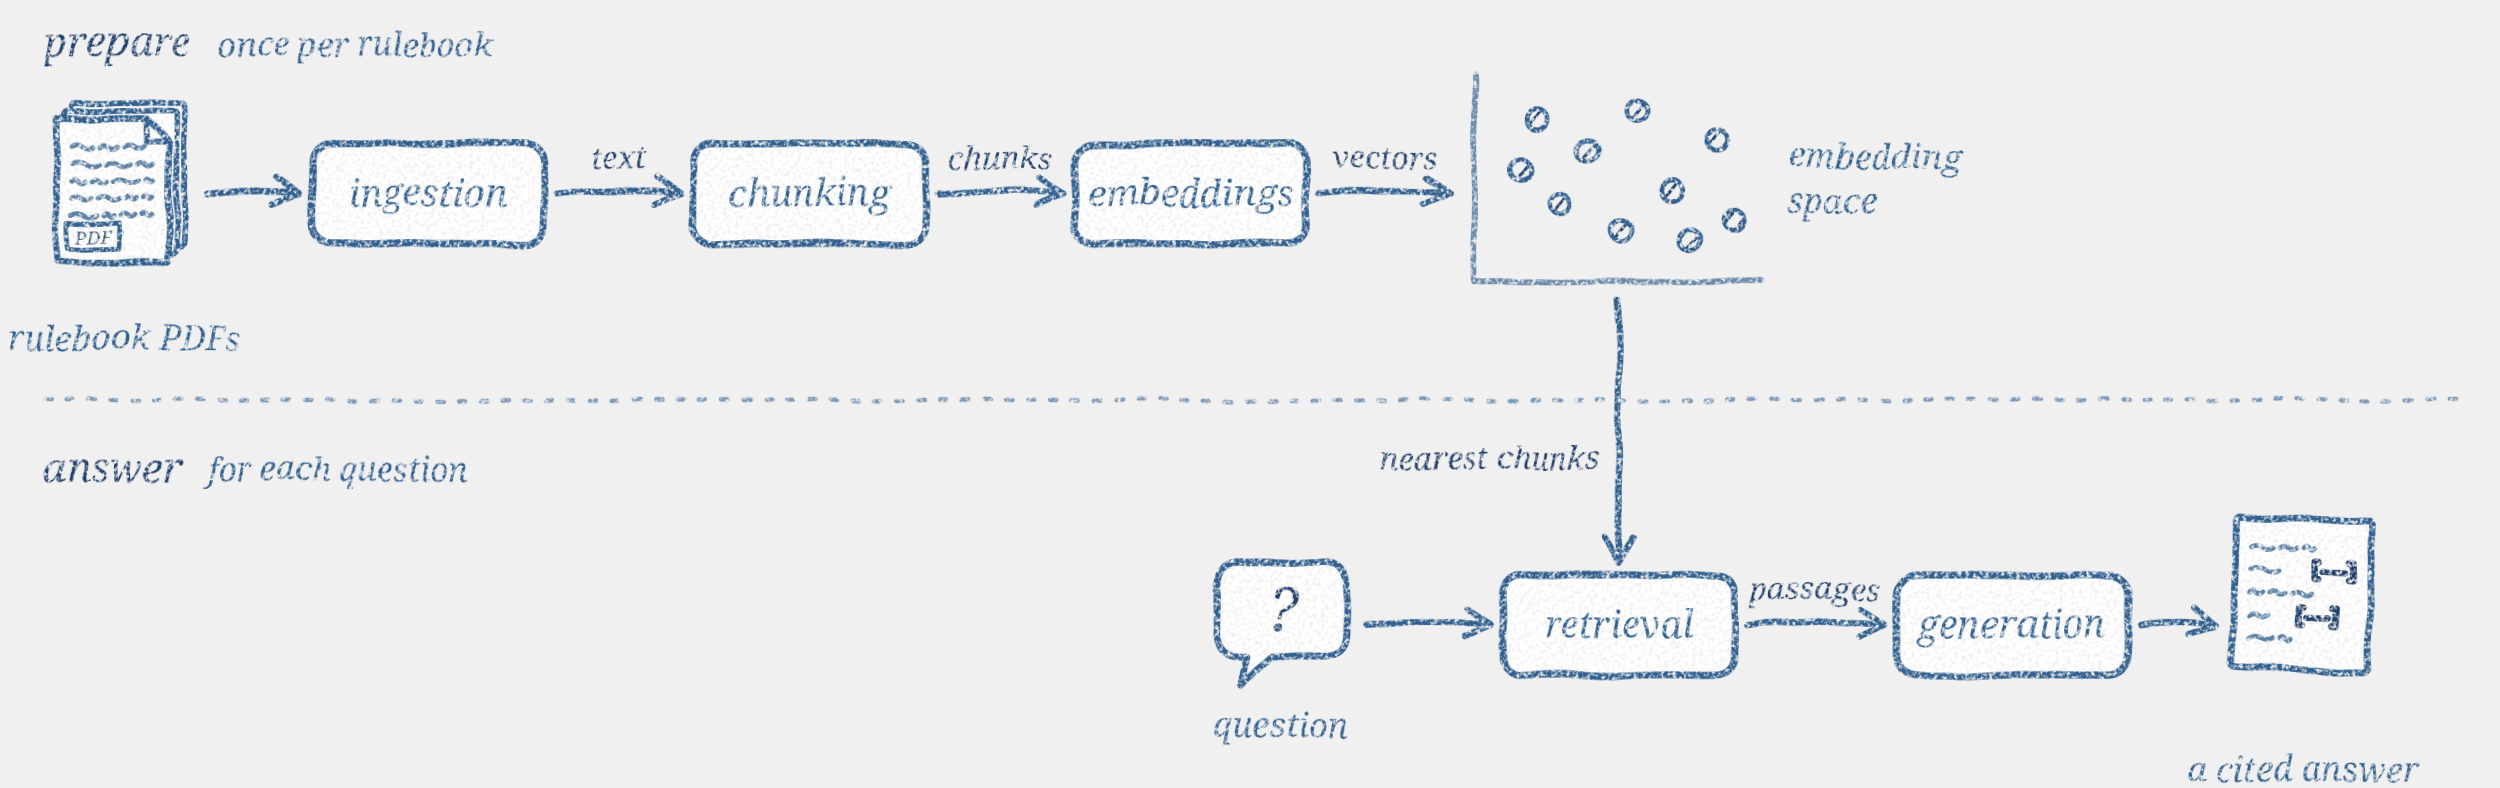
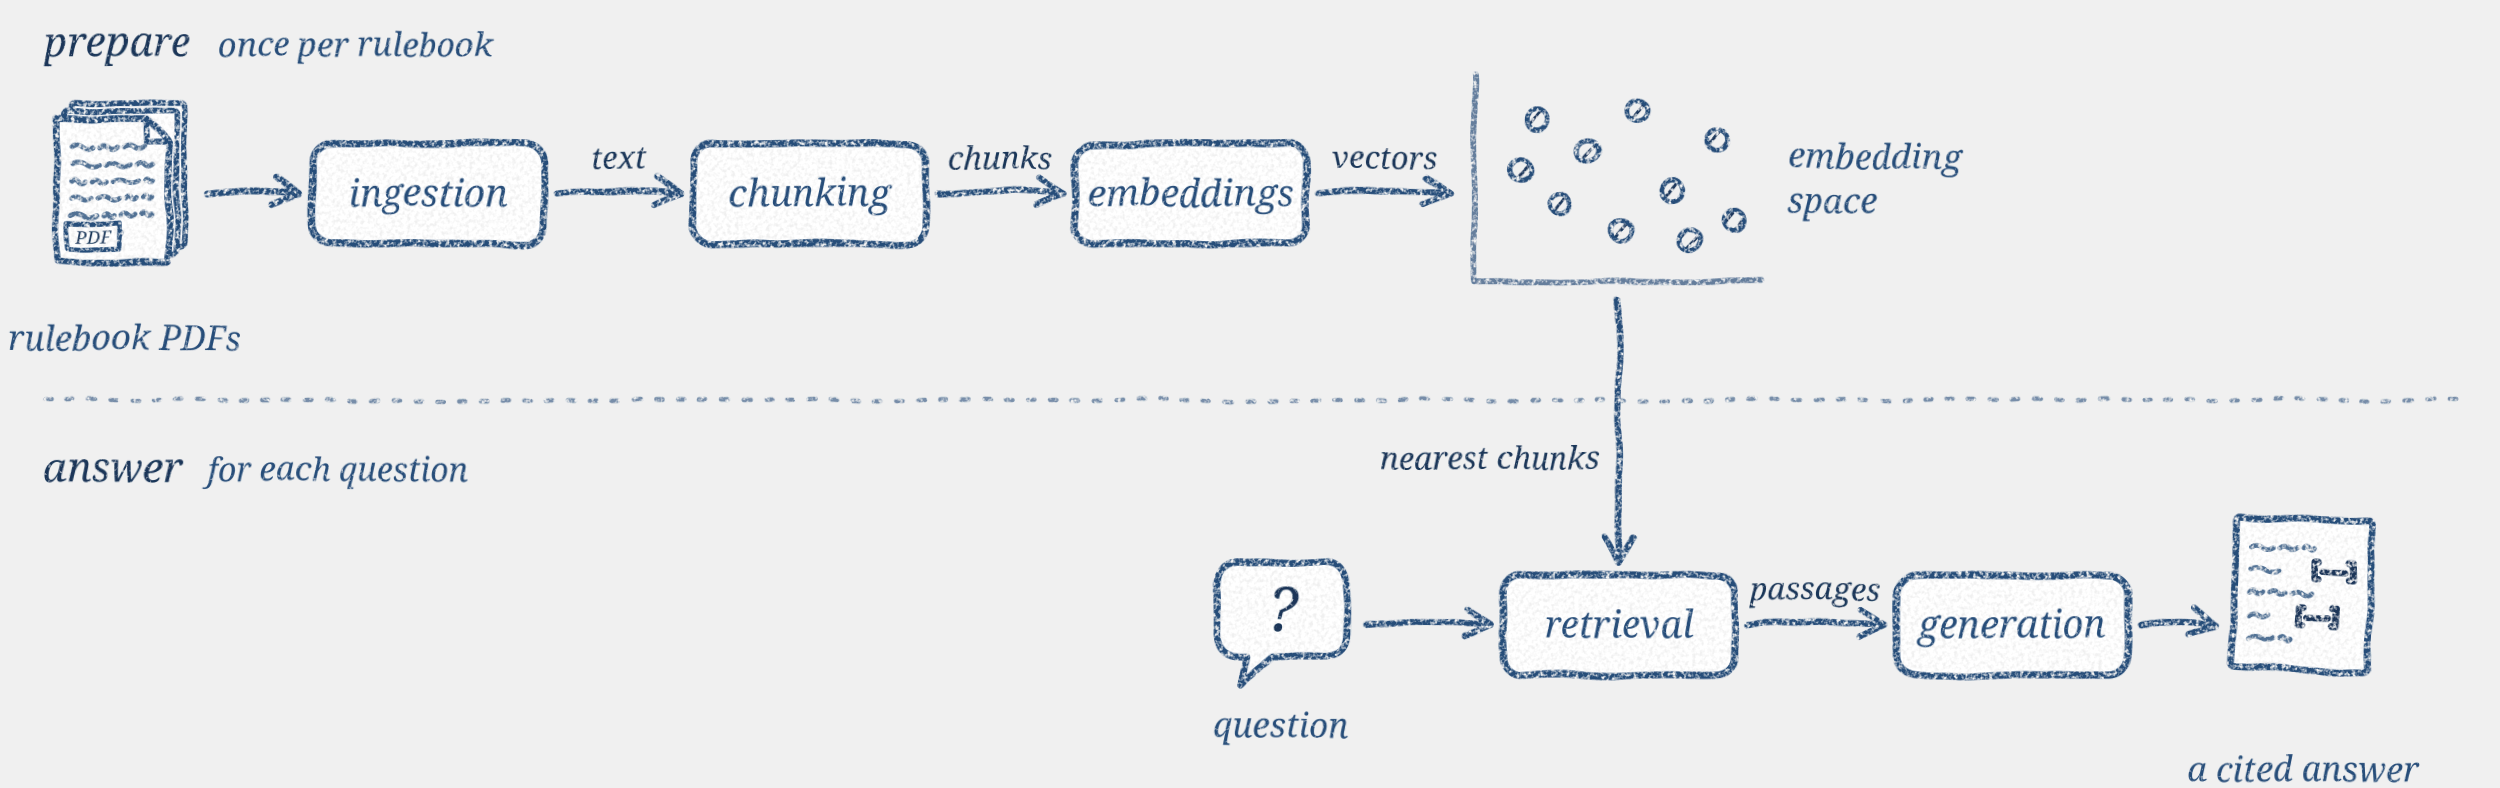
<svg xmlns="http://www.w3.org/2000/svg" viewBox="0 0 800 252" role="img" aria-label="Flow in two parts. Prepare, once per rulebook: rulebook PDFs through ingestion, chunking and embeddings into embedding space. Answer, for each question: retrieval searches that space, and generation writes a cited answer">
-   <style>.ink path, .ink rect, .ink ellipse, .ink polygon, .ink circle { vector-effect: non-scaling-stroke; }</style>
+   <style>.ink path, .ink rect, .ink ellipse, .ink polygon, .ink circle { vector-effect: non-scaling-stroke; } .lines text { display: none; } .words :not(g):not(text) { display: none; }</style>
  <defs>
    <filter id="crayon" x="-5%" y="-5%" width="110%" height="110%">
      <feTurbulence type="fractalNoise" baseFrequency="0.05" numOctaves="2" seed="4" result="wob" />
      <feDisplacementMap in="SourceGraphic" in2="wob" scale="2.2" xChannelSelector="R" yChannelSelector="G" result="moved" />
      <feTurbulence type="fractalNoise" baseFrequency="0.8" numOctaves="2" seed="9" result="grain" />
      <feColorMatrix in="grain" type="matrix" values="0 0 0 0 0  0 0 0 0 0  0 0 0 0 0  -3 0 0 0 2.3" result="tooth" />
      <feComposite in="moved" in2="tooth" operator="in" />
    </filter>
+     <filter id="crayon-words" x="-5%" y="-5%" width="110%" height="110%">
+       <feTurbulence type="fractalNoise" baseFrequency="0.05" numOctaves="2" seed="4" result="wob" />
+       <feDisplacementMap in="SourceGraphic" in2="wob" scale="1.4" xChannelSelector="R" yChannelSelector="G" result="moved" />
+       <feTurbulence type="fractalNoise" baseFrequency="0.8" numOctaves="2" seed="9" result="grain" />
+       <feColorMatrix in="grain" type="matrix" values="0 0 0 0 0  0 0 0 0 0  0 0 0 0 0  -3 0 0 0 2.8" result="tooth" />
+       <feComposite in="moved" in2="tooth" operator="in" />
+     </filter>
    <pattern id="h-tight-100" width="4" height="4" patternUnits="userSpaceOnUse" patternTransform="rotate(40) scale(1)">
-       <line x1="0" y1="0" x2="0" y2="4" stroke="#22416a" stroke-width="2.0" opacity="1.0" />
+       <line x1="0" y1="0" x2="0" y2="4" stroke="#1a3558" stroke-width="2.0" opacity="1.0" />
    </pattern>
  </defs>
-   <g class="ink" filter="url(#crayon)" fill="none" stroke="#33618f" stroke-linecap="round" stroke-linejoin="round">
-     <text x="14" y="18" text-anchor="start" font-family="Georgia, serif" font-style="italic" font-size="13" fill="#22416a" stroke="none">prepare</text>
-     <text x="70" y="18" text-anchor="start" font-family="Georgia, serif" font-style="italic" font-size="10.5" fill="#33618f" stroke="none">once per rulebook</text>
+   <g class="ink lines" filter="url(#crayon)" fill="none" stroke="#264d79" stroke-linecap="round" stroke-linejoin="round">
+     <text x="14" y="18" text-anchor="start" font-family="Georgia, serif" font-style="italic" font-size="13" fill="#1a3558" stroke="none">prepare</text>
+     <text x="70" y="18" text-anchor="start" font-family="Georgia, serif" font-style="italic" font-size="10.5" fill="#264d79" stroke="none">once per rulebook</text>
    <g transform="translate(18 38) scale(0.62)">
      <rect x="8" y="-8" width="58" height="74" rx="2" fill="#fff" stroke-width="1.89" />
      <rect x="4" y="-4" width="58" height="74" rx="2" fill="#fff" stroke-width="1.89" />
      <g transform="rotate(0.0 29.0 37.0)">
        <path d="M0 0 L46 0 L58 12 L58 74 L0 74 Z" fill="#fff" stroke-width="2.17" />
        <path d="M46 0 L46 12 L58 12" stroke-width="1.74" />
        <path d="M8.0 14.0 q 2.8 -2 5.5 0 t 5.5 0 M22.5 14.0 q 2.2 -2 4.5 0 t 4.5 0 M35.0 14.0 q 2.5 -2 5.0 0 t 5.0 0 M8.0 23.0 q 3.5 -2 7.0 0 t 7.0 0 M25.5 23.0 q 3.2 -2 6.5 0 t 6.5 0 M42.0 23.0 q 2.0 -2 4.0 0 t 4.0 0 M8.0 32.0 q 1.8 -2 3.5 0 t 3.5 0 M18.5 32.0 q 1.8 -2 3.5 0 t 3.5 0 M29.0 32.0 q 3.5 -2 7.0 0 t 7.0 0 M46.5 32.0 q 0.9 -2 1.8 0 t 1.8 0 M8.0 41.0 q 2.5 -2 5.0 0 t 5.0 0 M21.5 41.0 q 2.8 -2 5.5 0 t 5.5 0 M36.0 41.0 q 1.5 -2 3.0 0 t 3.0 0 M45.5 41.0 q 1.1 -2 2.2 0 t 2.2 0 M8.0 50.0 q 3.2 -2 6.5 0 t 6.5 0 M24.5 50.0 q 1.2 -2 2.5 0 t 2.5 0 M33.0 50.0 q 2.0 -2 4.0 0 t 4.0 0 M44.5 50.0 q 1.2 -2 2.5 0 t 2.5 0 M8.0 59.0 q 1.5 -2 3.0 0 t 3.0 0 M17.5 59.0 q 2.2 -2 4.5 0 t 4.5 0 M30.0 59.0 q 0.8 -2 1.6 0 t 1.6 0" stroke-width="1.59" opacity="0.8" />
      </g>
      <rect x="6" y="54" width="26" height="13" fill="#fff" stroke-width="1.59" />
-       <text x="19" y="64" text-anchor="middle" font-family="Georgia, serif" font-style="italic" font-size="9" fill="#22416a" stroke="none">PDF</text>
+       <text x="19" y="64" text-anchor="middle" font-family="Georgia, serif" font-style="italic" font-size="9" fill="#1a3558" stroke="none">PDF</text>
    </g>
-     <text x="40" y="112" text-anchor="middle" font-family="Georgia, serif" font-style="italic" font-size="11" fill="#33618f" stroke="none">rulebook PDFs</text>
+     <text x="40" y="112" text-anchor="middle" font-family="Georgia, serif" font-style="italic" font-size="11" fill="#264d79" stroke="none">rulebook PDFs</text>
    <path d="M66.0 62.0 Q 81.0 60.0 96.0 62.0" stroke-width="2.03" />
    <path d="M88.7 56.6 L96.0 62.0 L87.5 65.3" stroke-width="2.03" />
    <rect x="100" y="46" width="74" height="32" rx="6" fill="#fff" stroke-width="2.32" />
-     <text x="137.0" y="66" text-anchor="middle" font-family="Georgia, serif" font-style="italic" font-size="12" fill="#33618f" stroke="none">ingestion</text>
+     <text x="137.0" y="66" text-anchor="middle" font-family="Georgia, serif" font-style="italic" font-size="12" fill="#264d79" stroke="none">ingestion</text>
    <rect x="222" y="46" width="74" height="32" rx="6" fill="#fff" stroke-width="2.32" />
-     <text x="259.0" y="66" text-anchor="middle" font-family="Georgia, serif" font-style="italic" font-size="12" fill="#33618f" stroke="none">chunking</text>
+     <text x="259.0" y="66" text-anchor="middle" font-family="Georgia, serif" font-style="italic" font-size="12" fill="#264d79" stroke="none">chunking</text>
    <rect x="344" y="46" width="74" height="32" rx="6" fill="#fff" stroke-width="2.32" />
-     <text x="381.0" y="66" text-anchor="middle" font-family="Georgia, serif" font-style="italic" font-size="12" fill="#33618f" stroke="none">embeddings</text>
+     <text x="381.0" y="66" text-anchor="middle" font-family="Georgia, serif" font-style="italic" font-size="12" fill="#264d79" stroke="none">embeddings</text>
    <path d="M178.0 62.0 Q 198.0 60.0 218.0 62.0" stroke-width="2.03" />
    <path d="M210.5 56.8 L218.0 62.0 L209.6 65.6" stroke-width="2.03" />
-     <text x="198.0" y="54.0" text-anchor="middle" font-family="Georgia, serif" font-style="italic" font-size="10" fill="#22416a" stroke="none">text</text>
+     <text x="198.0" y="54.0" text-anchor="middle" font-family="Georgia, serif" font-style="italic" font-size="10" fill="#1a3558" stroke="none">text</text>
    <path d="M300.0 62.0 Q 320.0 60.0 340.0 62.0" stroke-width="2.03" />
    <path d="M332.5 56.8 L340.0 62.0 L331.6 65.6" stroke-width="2.03" />
-     <text x="320.0" y="54.0" text-anchor="middle" font-family="Georgia, serif" font-style="italic" font-size="10" fill="#22416a" stroke="none">chunks</text>
+     <text x="320.0" y="54.0" text-anchor="middle" font-family="Georgia, serif" font-style="italic" font-size="10" fill="#1a3558" stroke="none">chunks</text>
    <path d="M422.0 62.0 Q 443.0 60.0 464.0 62.0" stroke-width="2.03" />
    <path d="M456.5 56.9 L464.0 62.0 L455.6 65.6" stroke-width="2.03" />
-     <text x="443.0" y="54.0" text-anchor="middle" font-family="Georgia, serif" font-style="italic" font-size="10" fill="#22416a" stroke="none">vectors</text>
+     <text x="443.0" y="54.0" text-anchor="middle" font-family="Georgia, serif" font-style="italic" font-size="10" fill="#1a3558" stroke="none">vectors</text>
    <path d="M472 24 L472 90 L564 90" stroke-width="1.89" opacity="0.7" />
    <circle cx="491.8" cy="38.4" r="3.4" fill="url(#h-tight-100)" stroke-width="1.59" />
    <circle cx="508.0" cy="48.0" r="3.4" fill="url(#h-tight-100)" stroke-width="1.59" />
    <circle cx="524.2" cy="35.2" r="3.4" fill="url(#h-tight-100)" stroke-width="1.59" />
    <circle cx="499.0" cy="65.6" r="3.4" fill="url(#h-tight-100)" stroke-width="1.59" />
    <circle cx="535.0" cy="60.8" r="3.4" fill="url(#h-tight-100)" stroke-width="1.59" />
    <circle cx="549.4" cy="44.8" r="3.4" fill="url(#h-tight-100)" stroke-width="1.59" />
    <circle cx="518.8" cy="73.6" r="3.4" fill="url(#h-tight-100)" stroke-width="1.59" />
    <circle cx="554.8" cy="70.4" r="3.4" fill="url(#h-tight-100)" stroke-width="1.59" />
    <circle cx="486.4" cy="54.4" r="3.4" fill="url(#h-tight-100)" stroke-width="1.59" />
    <circle cx="540.4" cy="76.8" r="3.4" fill="url(#h-tight-100)" stroke-width="1.59" />
-     <text x="572" y="54" text-anchor="start" font-family="Georgia, serif" font-style="italic" font-size="11" fill="#33618f" stroke="none">embedding</text>
-     <text x="572" y="68" text-anchor="start" font-family="Georgia, serif" font-style="italic" font-size="11" fill="#33618f" stroke="none">space</text>
+     <text x="572" y="54" text-anchor="start" font-family="Georgia, serif" font-style="italic" font-size="11" fill="#264d79" stroke="none">embedding</text>
+     <text x="572" y="68" text-anchor="start" font-family="Georgia, serif" font-style="italic" font-size="11" fill="#264d79" stroke="none">space</text>
    <path d="M14 128 H786" stroke-width="1.45" stroke-dasharray="2 5" opacity="0.6" />
-     <text x="14" y="154" text-anchor="start" font-family="Georgia, serif" font-style="italic" font-size="13" fill="#22416a" stroke="none">answer</text>
-     <text x="66" y="154" text-anchor="start" font-family="Georgia, serif" font-style="italic" font-size="10.5" fill="#33618f" stroke="none">for each question</text>
+     <text x="14" y="154" text-anchor="start" font-family="Georgia, serif" font-style="italic" font-size="13" fill="#1a3558" stroke="none">answer</text>
+     <text x="66" y="154" text-anchor="start" font-family="Georgia, serif" font-style="italic" font-size="10.5" fill="#264d79" stroke="none">for each question</text>
    <path d="M397.0 180 H423.0 Q431.0 180 431.0 188 V202 Q431.0 210 423.0 210 H407.0 L397.0 219 L399.0 210 H397.0 Q389.0 210 389.0 202 V188 Q389.0 180 397.0 180 Z" fill="#fff" stroke-width="2.17" />
-     <text x="410.0" y="202.0" text-anchor="middle" font-family="Georgia, serif" font-style="italic" font-size="20" fill="#22416a" stroke="none">?</text>
-     <text x="410.0" y="236" text-anchor="middle" font-family="Georgia, serif" font-style="italic" font-size="11" fill="#33618f" stroke="none">question</text>
+     <text x="410.0" y="202.0" text-anchor="middle" font-family="Georgia, serif" font-style="italic" font-size="20" fill="#1a3558" stroke="none">?</text>
+     <text x="410.0" y="236" text-anchor="middle" font-family="Georgia, serif" font-style="italic" font-size="11" fill="#264d79" stroke="none">question</text>
    <path d="M437.0 200.0 Q 457.0 198.0 477.0 200.0" stroke-width="2.03" />
    <path d="M469.5 194.8 L477.0 200.0 L468.6 203.6" stroke-width="2.03" />
    <rect x="481.0" y="184" width="74" height="32" rx="6" fill="#fff" stroke-width="2.32" />
-     <text x="518.0" y="204" text-anchor="middle" font-family="Georgia, serif" font-style="italic" font-size="12" fill="#33618f" stroke="none">retrieval</text>
+     <text x="518.0" y="204" text-anchor="middle" font-family="Georgia, serif" font-style="italic" font-size="12" fill="#264d79" stroke="none">retrieval</text>
    <path d="M518.0 96.0 Q 518.0 138.0 518.0 180.0" stroke-width="2.03" />
    <path d="M522.4 172.0 L518.0 180.0 L513.6 172.0" stroke-width="2.03" />
-     <text x="512.0" y="150" text-anchor="end" font-family="Georgia, serif" font-style="italic" font-size="10" fill="#22416a" stroke="none">nearest chunks</text>
+     <text x="512.0" y="150" text-anchor="end" font-family="Georgia, serif" font-style="italic" font-size="10" fill="#1a3558" stroke="none">nearest chunks</text>
    <path d="M559.0 200.0 Q 581.0 198.0 603.0 200.0" stroke-width="2.03" />
    <path d="M595.4 194.9 L603.0 200.0 L594.6 203.7" stroke-width="2.03" />
-     <text x="581.0" y="192.0" text-anchor="middle" font-family="Georgia, serif" font-style="italic" font-size="10" fill="#22416a" stroke="none">passages</text>
+     <text x="581.0" y="192.0" text-anchor="middle" font-family="Georgia, serif" font-style="italic" font-size="10" fill="#1a3558" stroke="none">passages</text>
    <rect x="607.0" y="184" width="74" height="32" rx="6" fill="#fff" stroke-width="2.32" />
-     <text x="644.0" y="204" text-anchor="middle" font-family="Georgia, serif" font-style="italic" font-size="12" fill="#33618f" stroke="none">generation</text>
+     <text x="644.0" y="204" text-anchor="middle" font-family="Georgia, serif" font-style="italic" font-size="12" fill="#264d79" stroke="none">generation</text>
    <path d="M685.0 200.0 Q 697.0 198.0 709.0 200.0" stroke-width="2.03" />
    <path d="M701.8 194.3 L709.0 200.0 L700.4 203.0" stroke-width="2.03" />
    <g transform="translate(715.0 166) scale(0.62)">
      <g transform="rotate(2 35.0 39.0)">
        <rect x="0" y="0" width="70" height="78" rx="2" fill="#fff" stroke-width="2.17" />
        <path d="M8.0 15.0 q 2.8 -2 5.5 0 t 5.5 0 M22.5 15.0 q 2.2 -2 4.5 0 t 4.5 0 M35.0 15.0 q 1.3 -2 2.7 0 t 2.7 0" stroke-width="1.59" opacity="0.8" />
        <path d="M8.0 27.0 q 3.5 -2 7.0 0 t 7.0 0" stroke-width="1.59" opacity="0.8" />
-         <path d="M43 22 h-2 v9 h2 M59 22 h2 v9 h-2" stroke="#22416a" stroke-width="2.17" />
-         <path d="M45 27 h12" stroke="#22416a" stroke-width="2.03" />
+         <path d="M43 22 h-2 v9 h2 M59 22 h2 v9 h-2" stroke="#1a3558" stroke-width="2.17" />
+         <path d="M45 27 h12" stroke="#1a3558" stroke-width="2.03" />
        <path d="M8.0 39.0 q 1.8 -2 3.5 0 t 3.5 0 M18.5 39.0 q 1.8 -2 3.5 0 t 3.5 0 M29.0 39.0 q 2.6 -2 5.1 0 t 5.1 0" stroke-width="1.59" opacity="0.8" />
        <path d="M8.0 51.0 q 2.5 -2 5.0 0 t 5.0 0" stroke-width="1.59" opacity="0.8" />
-         <path d="M35 46 h-2 v9 h2 M51 46 h2 v9 h-2" stroke="#22416a" stroke-width="2.17" />
-         <path d="M37 51 h12" stroke="#22416a" stroke-width="2.03" />
+         <path d="M35 46 h-2 v9 h2 M51 46 h2 v9 h-2" stroke="#1a3558" stroke-width="2.17" />
+         <path d="M37 51 h12" stroke="#1a3558" stroke-width="2.03" />
        <path d="M8.0 63.0 q 3.2 -2 6.5 0 t 6.5 0 M24.5 63.0 q 1.2 -2 2.5 0 t 2.5 0" stroke-width="1.59" opacity="0.8" />
      </g>
    </g>
-     <text x="737.0" y="250" text-anchor="middle" font-family="Georgia, serif" font-style="italic" font-size="11" fill="#33618f" stroke="none">a cited answer</text>
+     <text x="737.0" y="250" text-anchor="middle" font-family="Georgia, serif" font-style="italic" font-size="11" fill="#264d79" stroke="none">a cited answer</text>
+   </g>
+   <g class="ink words" filter="url(#crayon-words)" fill="none" stroke="#264d79" stroke-linecap="round" stroke-linejoin="round">
+     <text x="14" y="18" text-anchor="start" font-family="Georgia, serif" font-style="italic" font-size="13" fill="#1a3558" stroke="none">prepare</text>
+     <text x="70" y="18" text-anchor="start" font-family="Georgia, serif" font-style="italic" font-size="10.5" fill="#264d79" stroke="none">once per rulebook</text>
+     <g transform="translate(18 38) scale(0.62)">
+       <rect x="8" y="-8" width="58" height="74" rx="2" fill="#fff" stroke-width="1.89" />
+       <rect x="4" y="-4" width="58" height="74" rx="2" fill="#fff" stroke-width="1.89" />
+       <g transform="rotate(0.0 29.0 37.0)">
+         <path d="M0 0 L46 0 L58 12 L58 74 L0 74 Z" fill="#fff" stroke-width="2.17" />
+         <path d="M46 0 L46 12 L58 12" stroke-width="1.74" />
+         <path d="M8.0 14.0 q 2.8 -2 5.5 0 t 5.5 0 M22.5 14.0 q 2.2 -2 4.5 0 t 4.5 0 M35.0 14.0 q 2.5 -2 5.0 0 t 5.0 0 M8.0 23.0 q 3.5 -2 7.0 0 t 7.0 0 M25.5 23.0 q 3.2 -2 6.5 0 t 6.5 0 M42.0 23.0 q 2.0 -2 4.0 0 t 4.0 0 M8.0 32.0 q 1.8 -2 3.5 0 t 3.5 0 M18.5 32.0 q 1.8 -2 3.5 0 t 3.5 0 M29.0 32.0 q 3.5 -2 7.0 0 t 7.0 0 M46.5 32.0 q 0.9 -2 1.8 0 t 1.8 0 M8.0 41.0 q 2.5 -2 5.0 0 t 5.0 0 M21.5 41.0 q 2.8 -2 5.5 0 t 5.5 0 M36.0 41.0 q 1.5 -2 3.0 0 t 3.0 0 M45.5 41.0 q 1.1 -2 2.2 0 t 2.2 0 M8.0 50.0 q 3.2 -2 6.5 0 t 6.5 0 M24.5 50.0 q 1.2 -2 2.5 0 t 2.5 0 M33.0 50.0 q 2.0 -2 4.0 0 t 4.0 0 M44.5 50.0 q 1.2 -2 2.5 0 t 2.5 0 M8.0 59.0 q 1.5 -2 3.0 0 t 3.0 0 M17.5 59.0 q 2.2 -2 4.5 0 t 4.5 0 M30.0 59.0 q 0.8 -2 1.6 0 t 1.6 0" stroke-width="1.59" opacity="0.8" />
+       </g>
+       <rect x="6" y="54" width="26" height="13" fill="#fff" stroke-width="1.59" />
+       <text x="19" y="64" text-anchor="middle" font-family="Georgia, serif" font-style="italic" font-size="9" fill="#1a3558" stroke="none">PDF</text>
+     </g>
+     <text x="40" y="112" text-anchor="middle" font-family="Georgia, serif" font-style="italic" font-size="11" fill="#264d79" stroke="none">rulebook PDFs</text>
+     <path d="M66.0 62.0 Q 81.0 60.0 96.0 62.0" stroke-width="2.03" />
+     <path d="M88.7 56.6 L96.0 62.0 L87.5 65.3" stroke-width="2.03" />
+     <rect x="100" y="46" width="74" height="32" rx="6" fill="#fff" stroke-width="2.32" />
+     <text x="137.0" y="66" text-anchor="middle" font-family="Georgia, serif" font-style="italic" font-size="12" fill="#264d79" stroke="none">ingestion</text>
+     <rect x="222" y="46" width="74" height="32" rx="6" fill="#fff" stroke-width="2.32" />
+     <text x="259.0" y="66" text-anchor="middle" font-family="Georgia, serif" font-style="italic" font-size="12" fill="#264d79" stroke="none">chunking</text>
+     <rect x="344" y="46" width="74" height="32" rx="6" fill="#fff" stroke-width="2.32" />
+     <text x="381.0" y="66" text-anchor="middle" font-family="Georgia, serif" font-style="italic" font-size="12" fill="#264d79" stroke="none">embeddings</text>
+     <path d="M178.0 62.0 Q 198.0 60.0 218.0 62.0" stroke-width="2.03" />
+     <path d="M210.5 56.8 L218.0 62.0 L209.6 65.6" stroke-width="2.03" />
+     <text x="198.0" y="54.0" text-anchor="middle" font-family="Georgia, serif" font-style="italic" font-size="10" fill="#1a3558" stroke="none">text</text>
+     <path d="M300.0 62.0 Q 320.0 60.0 340.0 62.0" stroke-width="2.03" />
+     <path d="M332.5 56.8 L340.0 62.0 L331.6 65.6" stroke-width="2.03" />
+     <text x="320.0" y="54.0" text-anchor="middle" font-family="Georgia, serif" font-style="italic" font-size="10" fill="#1a3558" stroke="none">chunks</text>
+     <path d="M422.0 62.0 Q 443.0 60.0 464.0 62.0" stroke-width="2.03" />
+     <path d="M456.5 56.9 L464.0 62.0 L455.6 65.6" stroke-width="2.03" />
+     <text x="443.0" y="54.0" text-anchor="middle" font-family="Georgia, serif" font-style="italic" font-size="10" fill="#1a3558" stroke="none">vectors</text>
+     <path d="M472 24 L472 90 L564 90" stroke-width="1.89" opacity="0.7" />
+     <circle cx="491.8" cy="38.4" r="3.4" fill="url(#h-tight-100)" stroke-width="1.59" />
+     <circle cx="508.0" cy="48.0" r="3.4" fill="url(#h-tight-100)" stroke-width="1.59" />
+     <circle cx="524.2" cy="35.2" r="3.4" fill="url(#h-tight-100)" stroke-width="1.59" />
+     <circle cx="499.0" cy="65.6" r="3.4" fill="url(#h-tight-100)" stroke-width="1.59" />
+     <circle cx="535.0" cy="60.8" r="3.4" fill="url(#h-tight-100)" stroke-width="1.59" />
+     <circle cx="549.4" cy="44.8" r="3.4" fill="url(#h-tight-100)" stroke-width="1.59" />
+     <circle cx="518.8" cy="73.6" r="3.4" fill="url(#h-tight-100)" stroke-width="1.59" />
+     <circle cx="554.8" cy="70.4" r="3.4" fill="url(#h-tight-100)" stroke-width="1.59" />
+     <circle cx="486.4" cy="54.4" r="3.4" fill="url(#h-tight-100)" stroke-width="1.59" />
+     <circle cx="540.4" cy="76.8" r="3.4" fill="url(#h-tight-100)" stroke-width="1.59" />
+     <text x="572" y="54" text-anchor="start" font-family="Georgia, serif" font-style="italic" font-size="11" fill="#264d79" stroke="none">embedding</text>
+     <text x="572" y="68" text-anchor="start" font-family="Georgia, serif" font-style="italic" font-size="11" fill="#264d79" stroke="none">space</text>
+     <path d="M14 128 H786" stroke-width="1.45" stroke-dasharray="2 5" opacity="0.6" />
+     <text x="14" y="154" text-anchor="start" font-family="Georgia, serif" font-style="italic" font-size="13" fill="#1a3558" stroke="none">answer</text>
+     <text x="66" y="154" text-anchor="start" font-family="Georgia, serif" font-style="italic" font-size="10.5" fill="#264d79" stroke="none">for each question</text>
+     <path d="M397.0 180 H423.0 Q431.0 180 431.0 188 V202 Q431.0 210 423.0 210 H407.0 L397.0 219 L399.0 210 H397.0 Q389.0 210 389.0 202 V188 Q389.0 180 397.0 180 Z" fill="#fff" stroke-width="2.17" />
+     <text x="410.0" y="202.0" text-anchor="middle" font-family="Georgia, serif" font-style="italic" font-size="20" fill="#1a3558" stroke="none">?</text>
+     <text x="410.0" y="236" text-anchor="middle" font-family="Georgia, serif" font-style="italic" font-size="11" fill="#264d79" stroke="none">question</text>
+     <path d="M437.0 200.0 Q 457.0 198.0 477.0 200.0" stroke-width="2.03" />
+     <path d="M469.5 194.8 L477.0 200.0 L468.6 203.6" stroke-width="2.03" />
+     <rect x="481.0" y="184" width="74" height="32" rx="6" fill="#fff" stroke-width="2.32" />
+     <text x="518.0" y="204" text-anchor="middle" font-family="Georgia, serif" font-style="italic" font-size="12" fill="#264d79" stroke="none">retrieval</text>
+     <path d="M518.0 96.0 Q 518.0 138.0 518.0 180.0" stroke-width="2.03" />
+     <path d="M522.4 172.0 L518.0 180.0 L513.6 172.0" stroke-width="2.03" />
+     <text x="512.0" y="150" text-anchor="end" font-family="Georgia, serif" font-style="italic" font-size="10" fill="#1a3558" stroke="none">nearest chunks</text>
+     <path d="M559.0 200.0 Q 581.0 198.0 603.0 200.0" stroke-width="2.03" />
+     <path d="M595.4 194.9 L603.0 200.0 L594.6 203.7" stroke-width="2.03" />
+     <text x="581.0" y="192.0" text-anchor="middle" font-family="Georgia, serif" font-style="italic" font-size="10" fill="#1a3558" stroke="none">passages</text>
+     <rect x="607.0" y="184" width="74" height="32" rx="6" fill="#fff" stroke-width="2.32" />
+     <text x="644.0" y="204" text-anchor="middle" font-family="Georgia, serif" font-style="italic" font-size="12" fill="#264d79" stroke="none">generation</text>
+     <path d="M685.0 200.0 Q 697.0 198.0 709.0 200.0" stroke-width="2.03" />
+     <path d="M701.8 194.3 L709.0 200.0 L700.4 203.0" stroke-width="2.03" />
+     <g transform="translate(715.0 166) scale(0.62)">
+       <g transform="rotate(2 35.0 39.0)">
+         <rect x="0" y="0" width="70" height="78" rx="2" fill="#fff" stroke-width="2.17" />
+         <path d="M8.0 15.0 q 2.8 -2 5.5 0 t 5.5 0 M22.5 15.0 q 2.2 -2 4.5 0 t 4.5 0 M35.0 15.0 q 1.3 -2 2.7 0 t 2.7 0" stroke-width="1.59" opacity="0.8" />
+         <path d="M8.0 27.0 q 3.5 -2 7.0 0 t 7.0 0" stroke-width="1.59" opacity="0.8" />
+         <path d="M43 22 h-2 v9 h2 M59 22 h2 v9 h-2" stroke="#1a3558" stroke-width="2.17" />
+         <path d="M45 27 h12" stroke="#1a3558" stroke-width="2.03" />
+         <path d="M8.0 39.0 q 1.8 -2 3.5 0 t 3.5 0 M18.5 39.0 q 1.8 -2 3.5 0 t 3.5 0 M29.0 39.0 q 2.6 -2 5.1 0 t 5.1 0" stroke-width="1.59" opacity="0.8" />
+         <path d="M8.0 51.0 q 2.5 -2 5.0 0 t 5.0 0" stroke-width="1.59" opacity="0.8" />
+         <path d="M35 46 h-2 v9 h2 M51 46 h2 v9 h-2" stroke="#1a3558" stroke-width="2.17" />
+         <path d="M37 51 h12" stroke="#1a3558" stroke-width="2.03" />
+         <path d="M8.0 63.0 q 3.2 -2 6.5 0 t 6.5 0 M24.5 63.0 q 1.2 -2 2.5 0 t 2.5 0" stroke-width="1.59" opacity="0.8" />
+       </g>
+     </g>
+     <text x="737.0" y="250" text-anchor="middle" font-family="Georgia, serif" font-style="italic" font-size="11" fill="#264d79" stroke="none">a cited answer</text>
  </g>
</svg>
